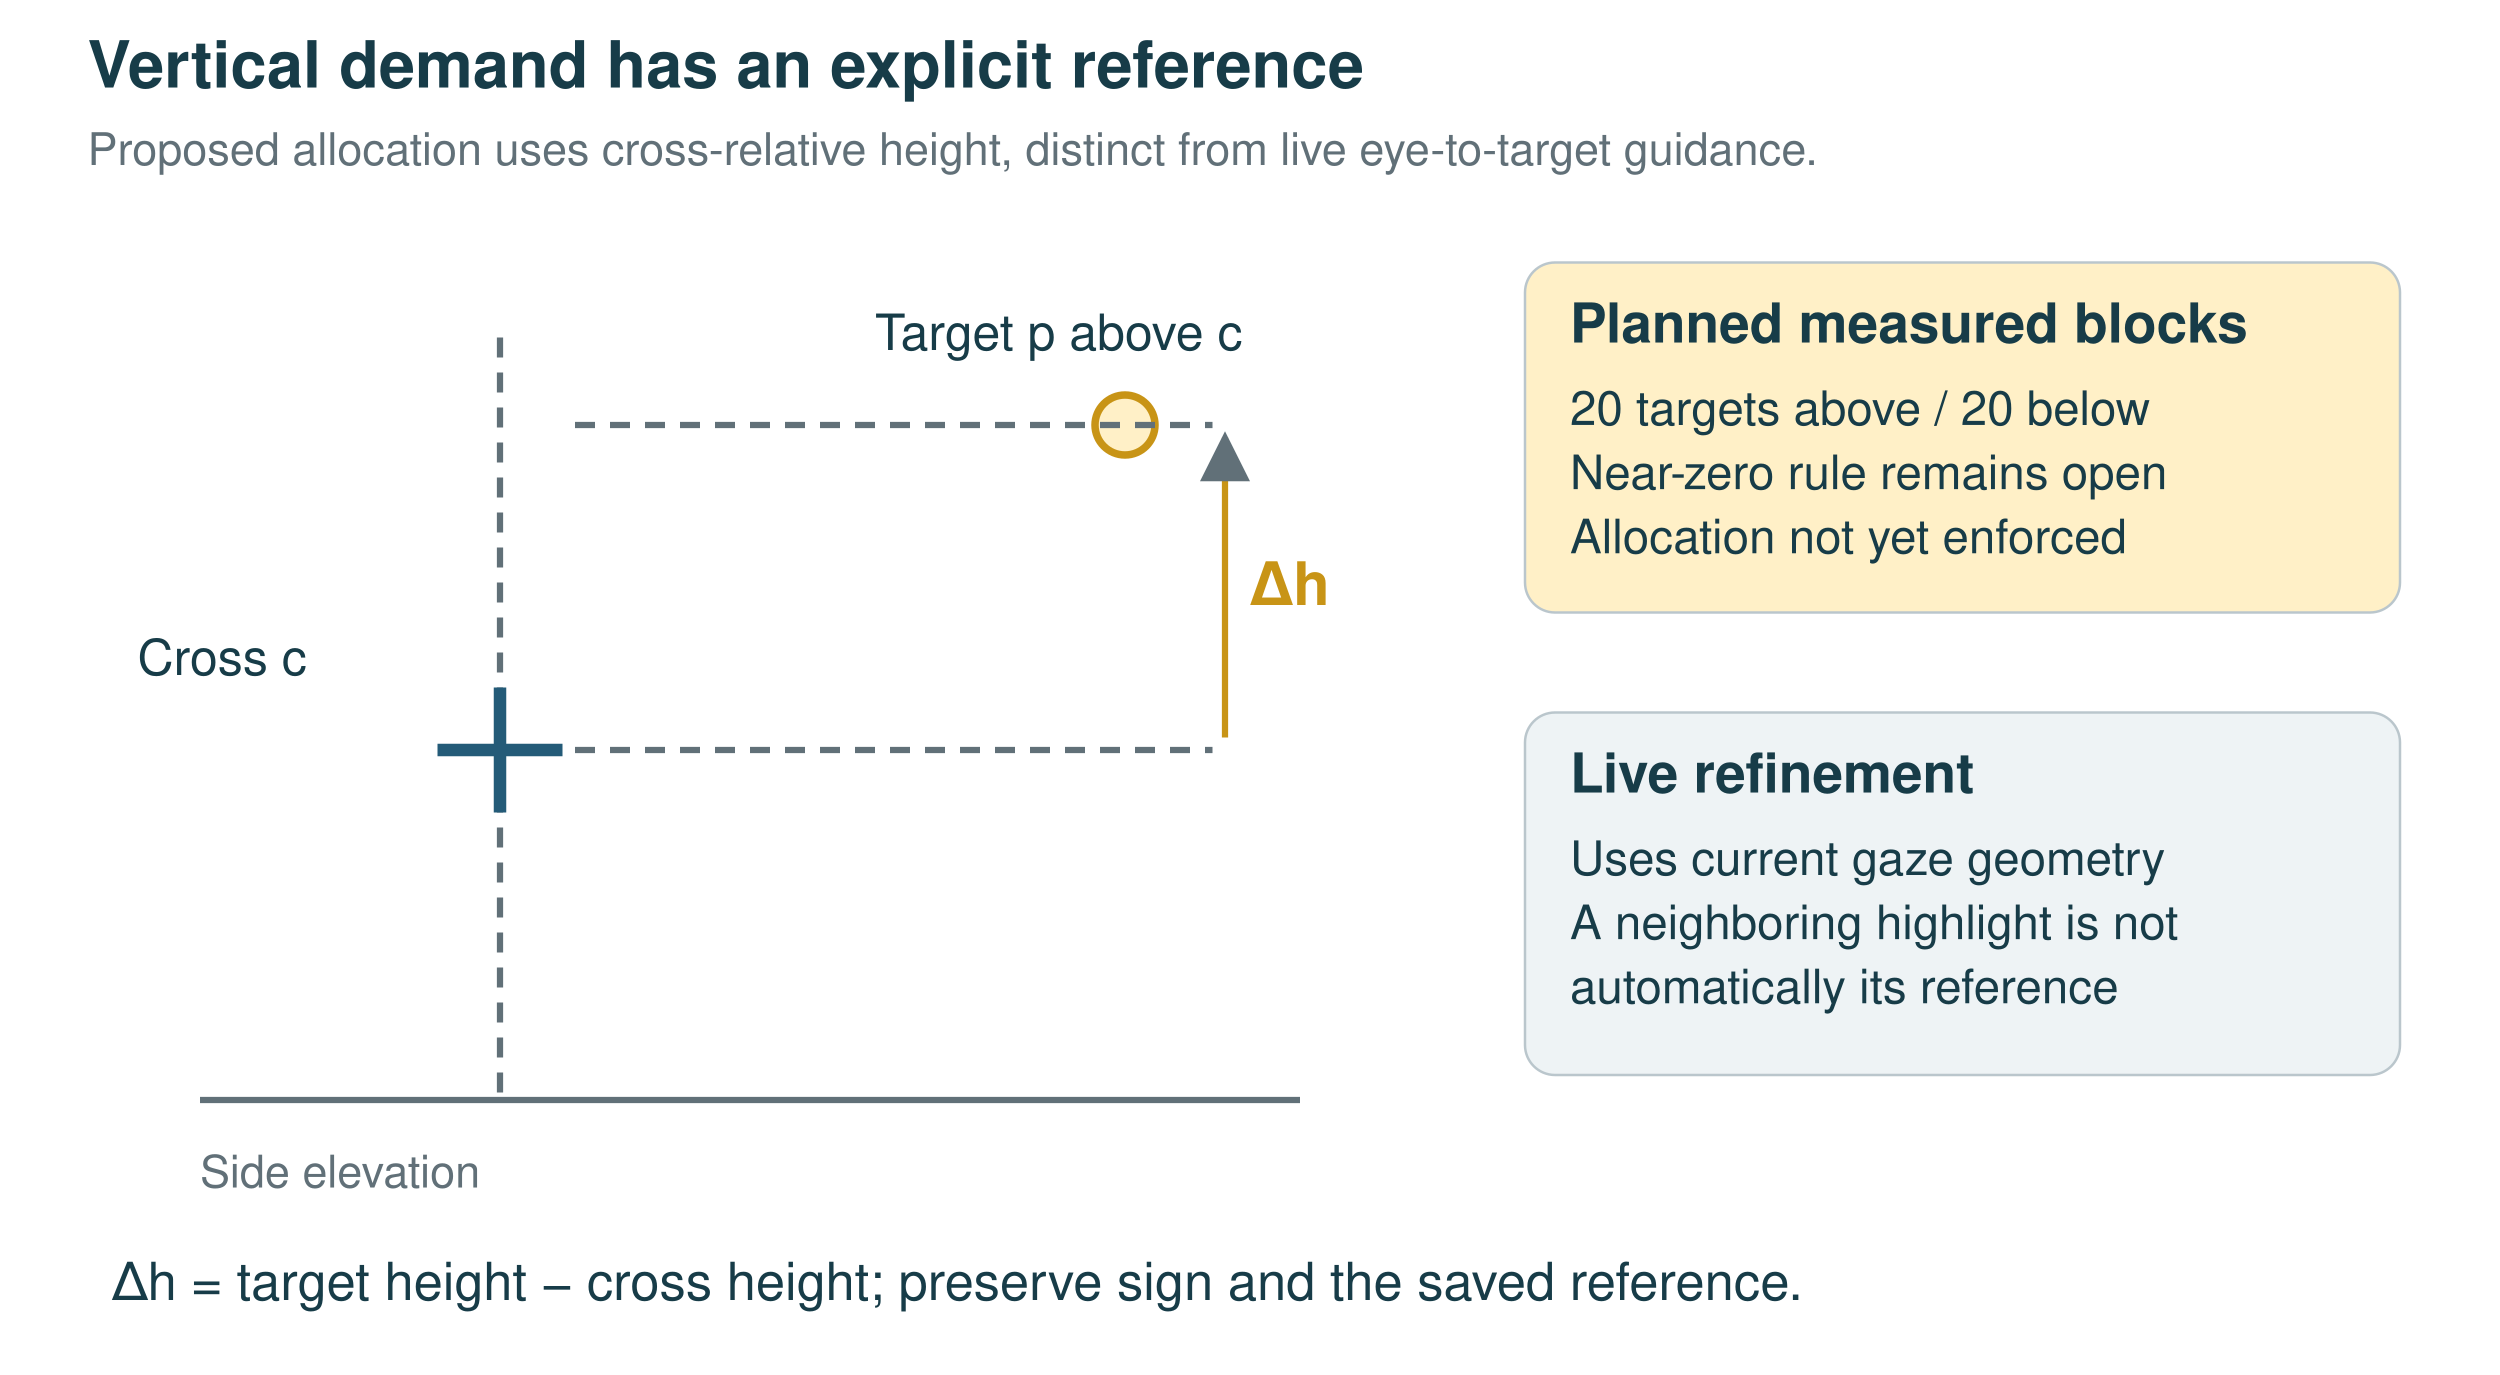
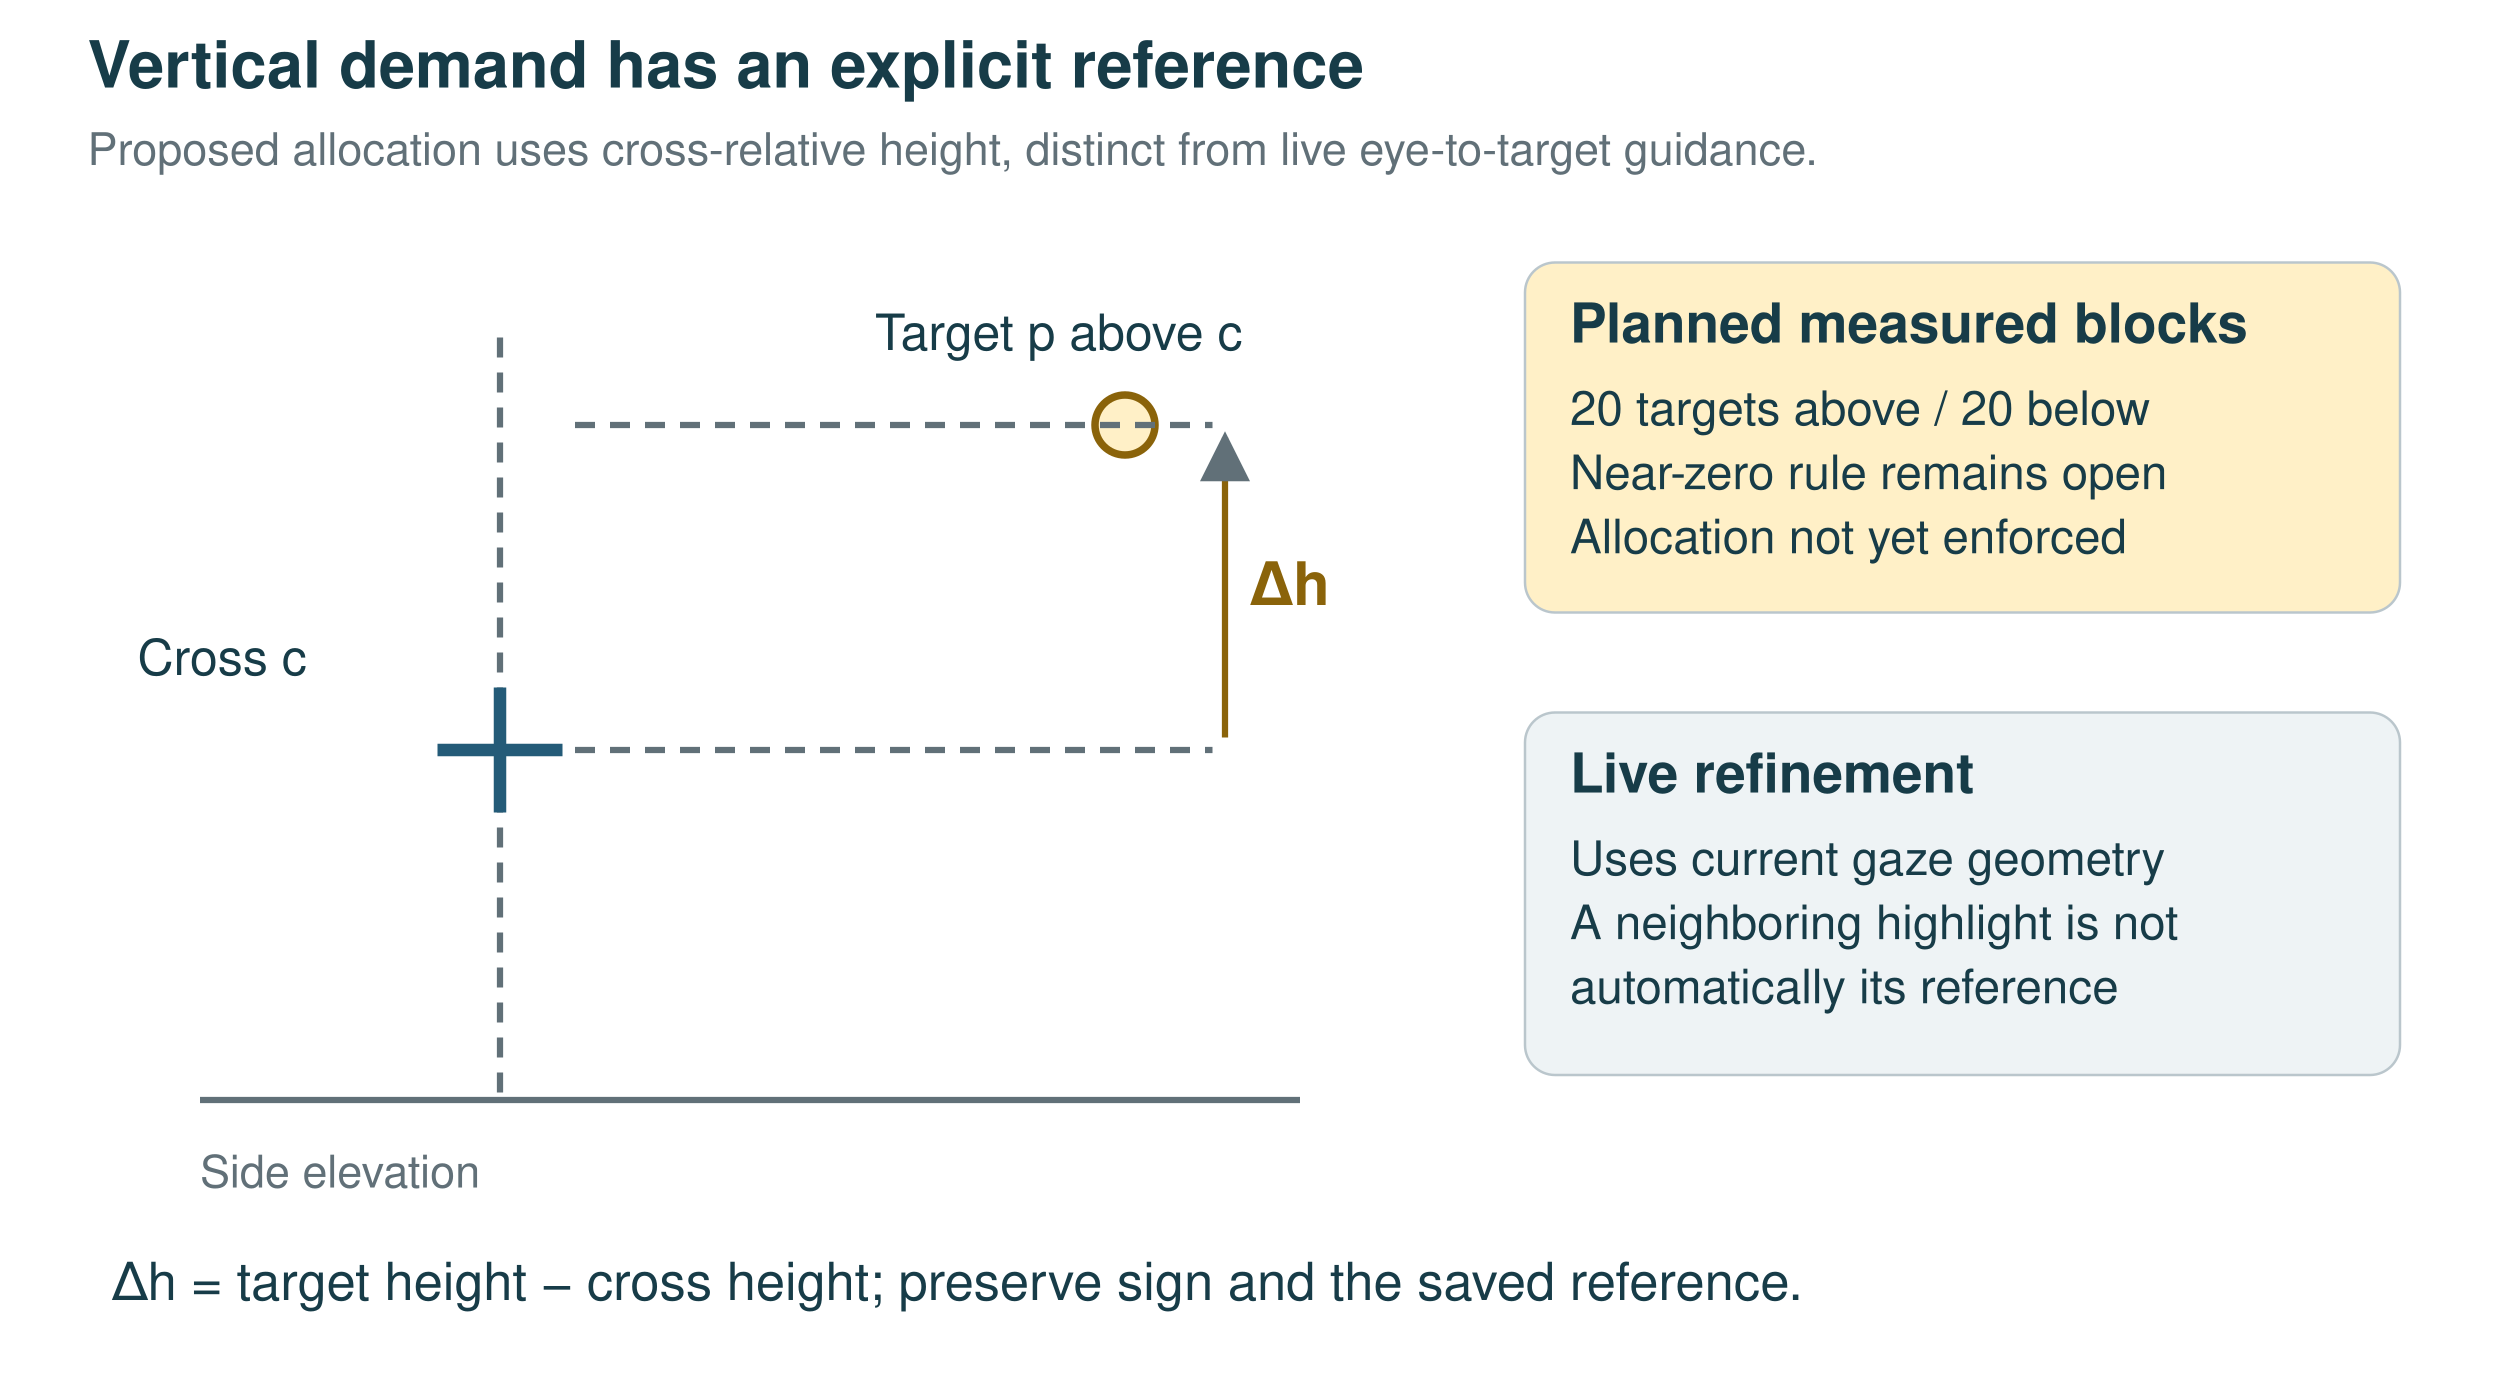
<svg xmlns="http://www.w3.org/2000/svg" width="1000" height="550" viewBox="0 0 1000 550">
  <defs>
    <marker id="a" markerWidth="8" markerHeight="8" refX="7" refY="4" orient="auto">
      <path d="M0 0L8 4L0 8Z" fill="#617078" />
    </marker>
  </defs>
  <rect width="1000" height="100%" fill="white" />
  <text x="35" y="35.0" text-anchor="start" font-family="Helvetica,Arial,sans-serif" font-size="26" font-weight="bold" fill="#173c48">Vertical demand has an explicit reference</text>
  <text x="35" y="66.0" text-anchor="start" font-family="Helvetica,Arial,sans-serif" font-size="18" font-weight="normal" fill="#617078">Proposed allocation uses cross-relative height, distinct from live eye-to-target guidance.</text>
  <line x1="80" y1="440" x2="520" y2="440" stroke="#617078" stroke-width="2.5" />
  <text x="80" y="475.0" text-anchor="start" font-family="Helvetica,Arial,sans-serif" font-size="18" font-weight="normal" fill="#617078">Side elevation</text>
  <line x1="200" y1="135" x2="200" y2="440" stroke="#617078" stroke-width="2.5" stroke-dasharray="8 6" />
  <line x1="175" y1="300" x2="225" y2="300" stroke="#245b78" stroke-width="5" />
  <line x1="200" y1="275" x2="200" y2="325" stroke="#245b78" stroke-width="5" />
  <text x="55" y="270.0" text-anchor="start" font-family="Helvetica,Arial,sans-serif" font-size="20" font-weight="normal" fill="#173c48">Cross c</text>
-   <circle cx="450" cy="170" r="12" fill="#fff0c7" stroke="#c89416" stroke-width="3" />
+   <circle cx="450" cy="170" r="12" fill="#fff0c7" stroke="#8a630a" stroke-width="3" />
  <text x="350" y="140.0" text-anchor="start" font-family="Helvetica,Arial,sans-serif" font-size="20" font-weight="normal" fill="#173c48">Target p above c</text>
  <line x1="230" y1="300" x2="485" y2="300" stroke="#617078" stroke-width="2.5" stroke-dasharray="8 6" />
  <line x1="230" y1="170" x2="485" y2="170" stroke="#617078" stroke-width="2.5" stroke-dasharray="8 6" />
-   <line x1="490" y1="295" x2="490" y2="175" stroke="#c89416" stroke-width="2.5" marker-end="url(#a)" />
-   <text x="500" y="242.0" text-anchor="start" font-family="Helvetica,Arial,sans-serif" font-size="24" font-weight="bold" fill="#c89416">Δh</text>
+   <line x1="490" y1="295" x2="490" y2="175" stroke="#8a630a" stroke-width="2.5" marker-end="url(#a)" />
+   <text x="500" y="242.0" text-anchor="start" font-family="Helvetica,Arial,sans-serif" font-size="24" font-weight="bold" fill="#8a630a">Δh</text>
  <rect x="610" y="105" width="350" height="140" rx="12" fill="#fff0c7" stroke="#bac6cc" />
  <text x="628" y="137.0" text-anchor="start" font-family="Helvetica,Arial,sans-serif" font-size="22" font-weight="bold" fill="#173c48">Planned measured blocks</text>
  <text x="628" y="170.0" text-anchor="start" font-family="Helvetica,Arial,sans-serif" font-size="19" font-weight="normal" fill="#173c48">20 targets above / 20 below</text>
  <text x="628" y="195.65" text-anchor="start" font-family="Helvetica,Arial,sans-serif" font-size="19" font-weight="normal" fill="#173c48">Near-zero rule remains open</text>
  <text x="628" y="221.3" text-anchor="start" font-family="Helvetica,Arial,sans-serif" font-size="19" font-weight="normal" fill="#173c48">Allocation not yet enforced</text>
  <rect x="610" y="285" width="350" height="145" rx="12" fill="#eef3f5" stroke="#bac6cc" />
  <text x="628" y="317.0" text-anchor="start" font-family="Helvetica,Arial,sans-serif" font-size="22" font-weight="bold" fill="#173c48">Live refinement</text>
  <text x="628" y="350.0" text-anchor="start" font-family="Helvetica,Arial,sans-serif" font-size="19" font-weight="normal" fill="#173c48">Uses current gaze geometry</text>
  <text x="628" y="375.65" text-anchor="start" font-family="Helvetica,Arial,sans-serif" font-size="19" font-weight="normal" fill="#173c48">A neighboring highlight is not</text>
  <text x="628" y="401.3" text-anchor="start" font-family="Helvetica,Arial,sans-serif" font-size="19" font-weight="normal" fill="#173c48">automatically its reference</text>
  <text x="45" y="520.0" text-anchor="start" font-family="Helvetica,Arial,sans-serif" font-size="21" font-weight="normal" fill="#173c48">Δh = target height − cross height; preserve sign and the saved reference.</text>
</svg>
